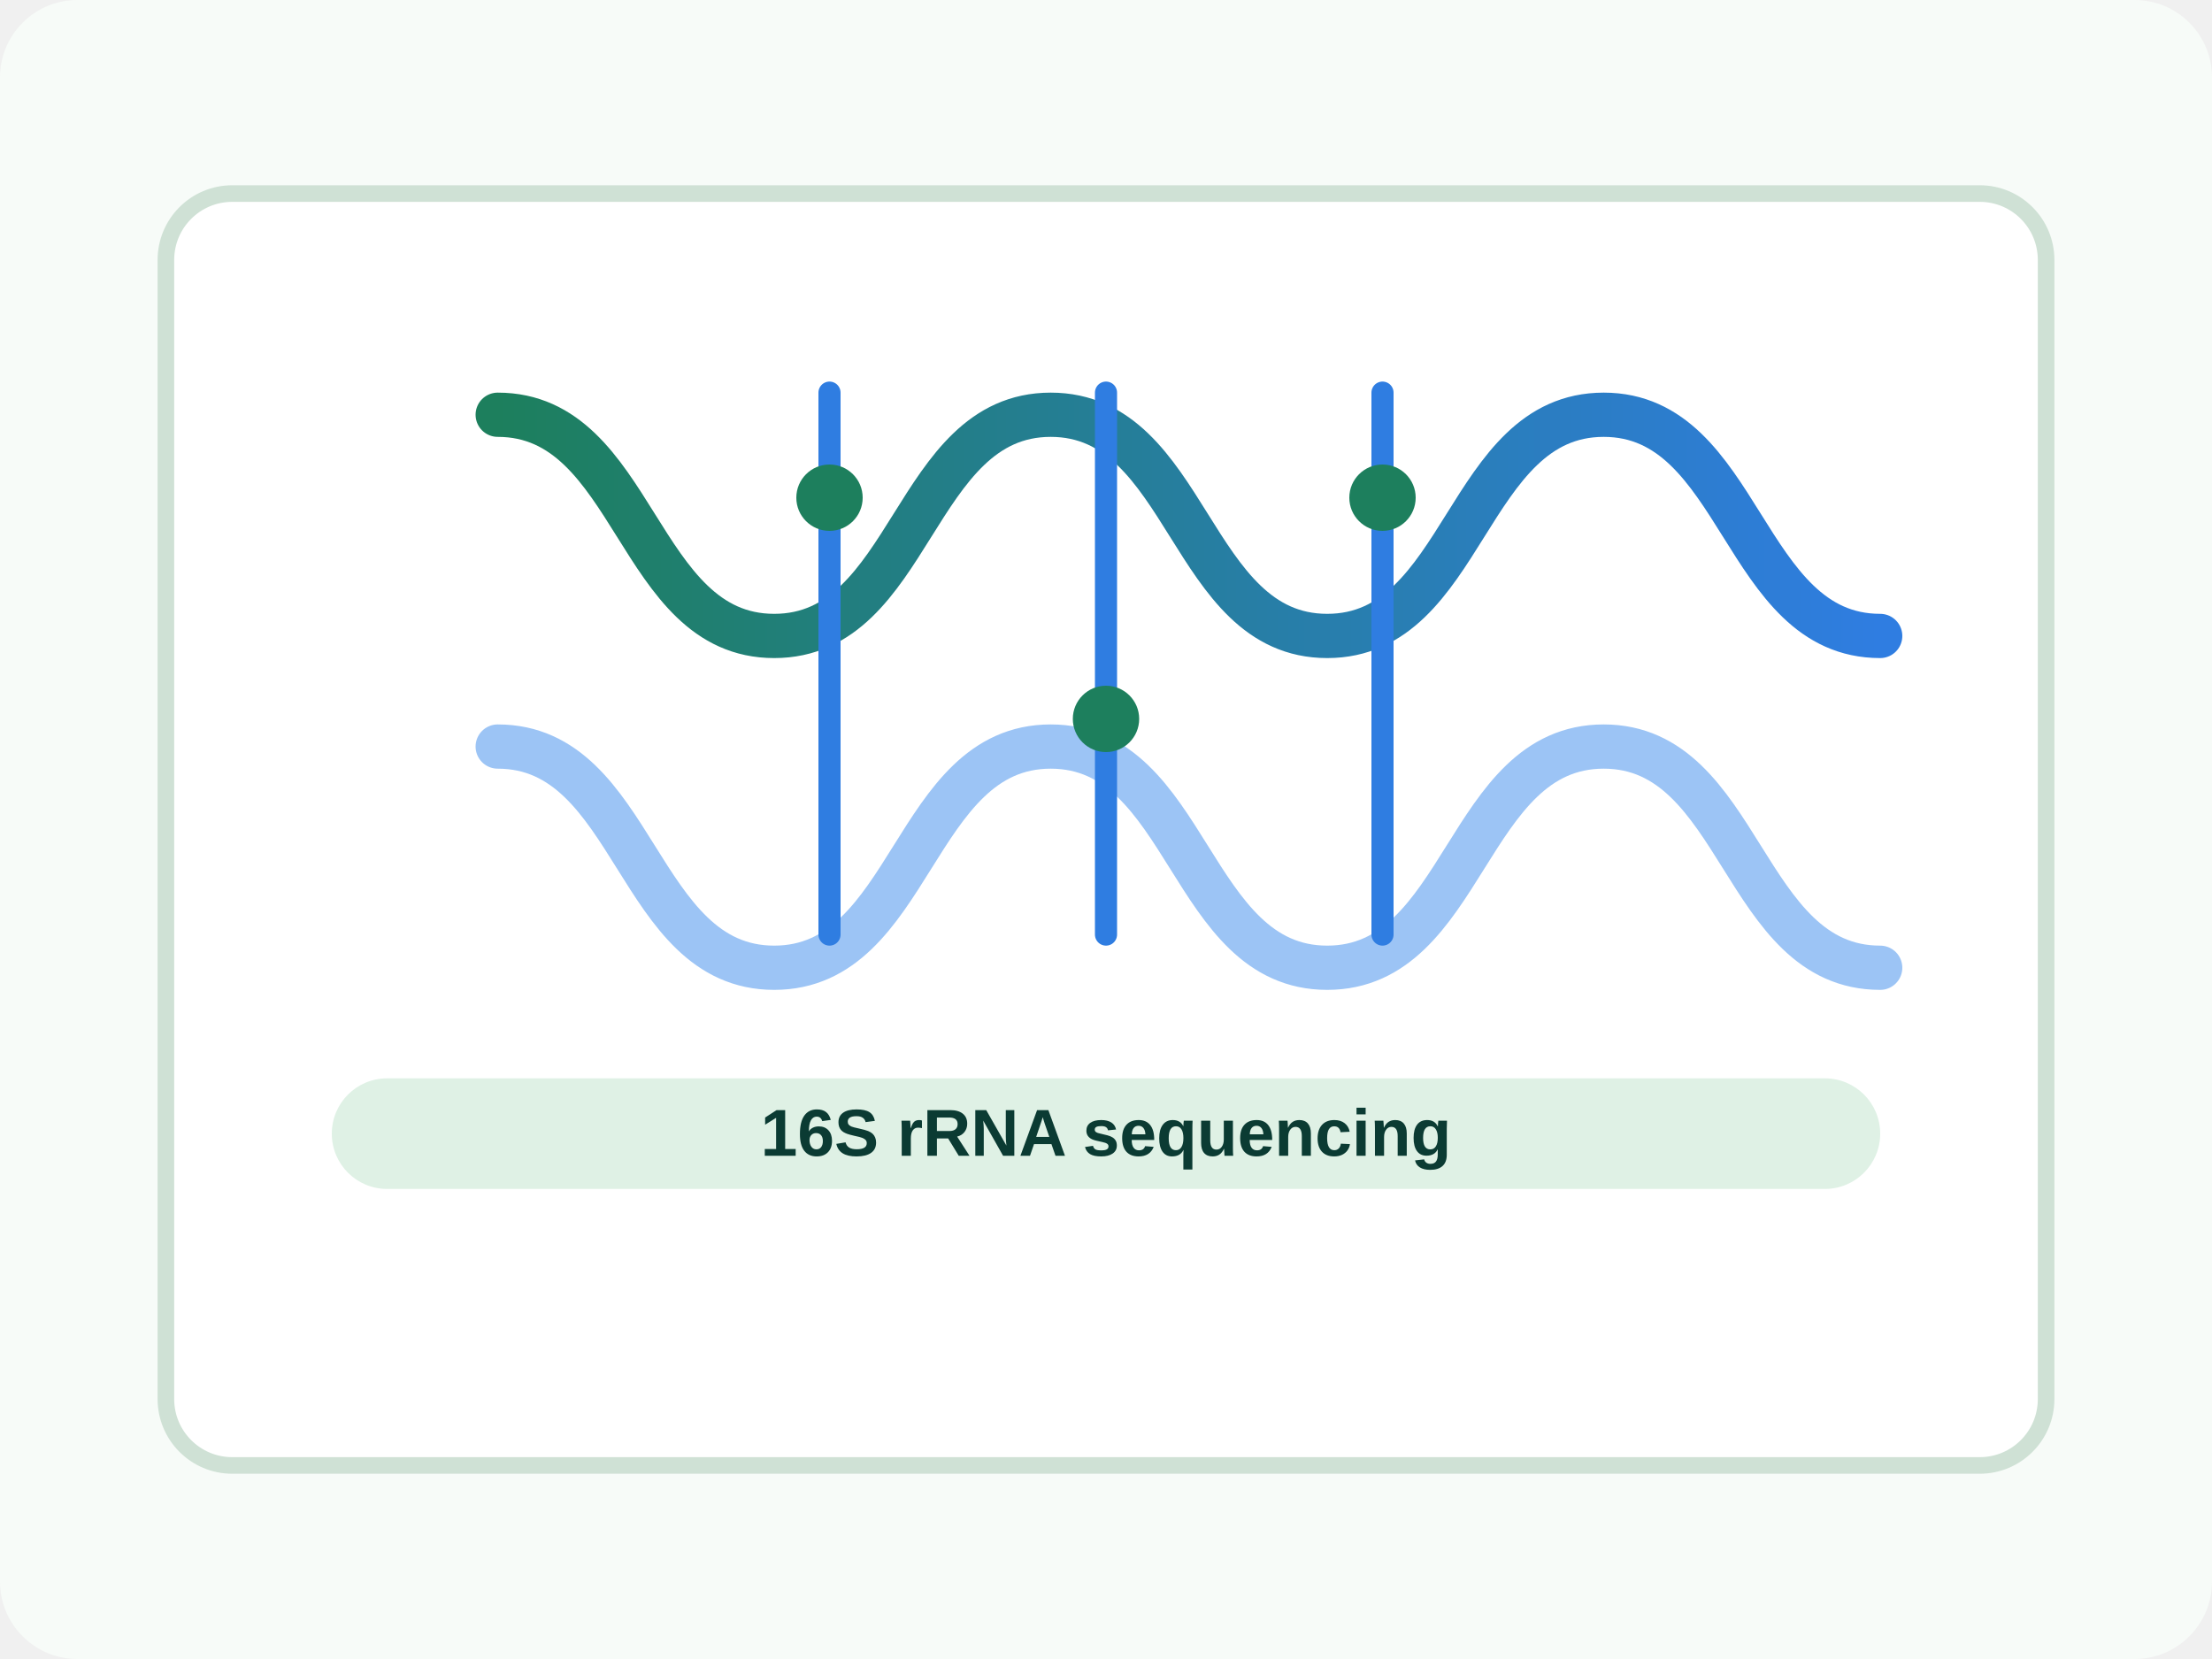
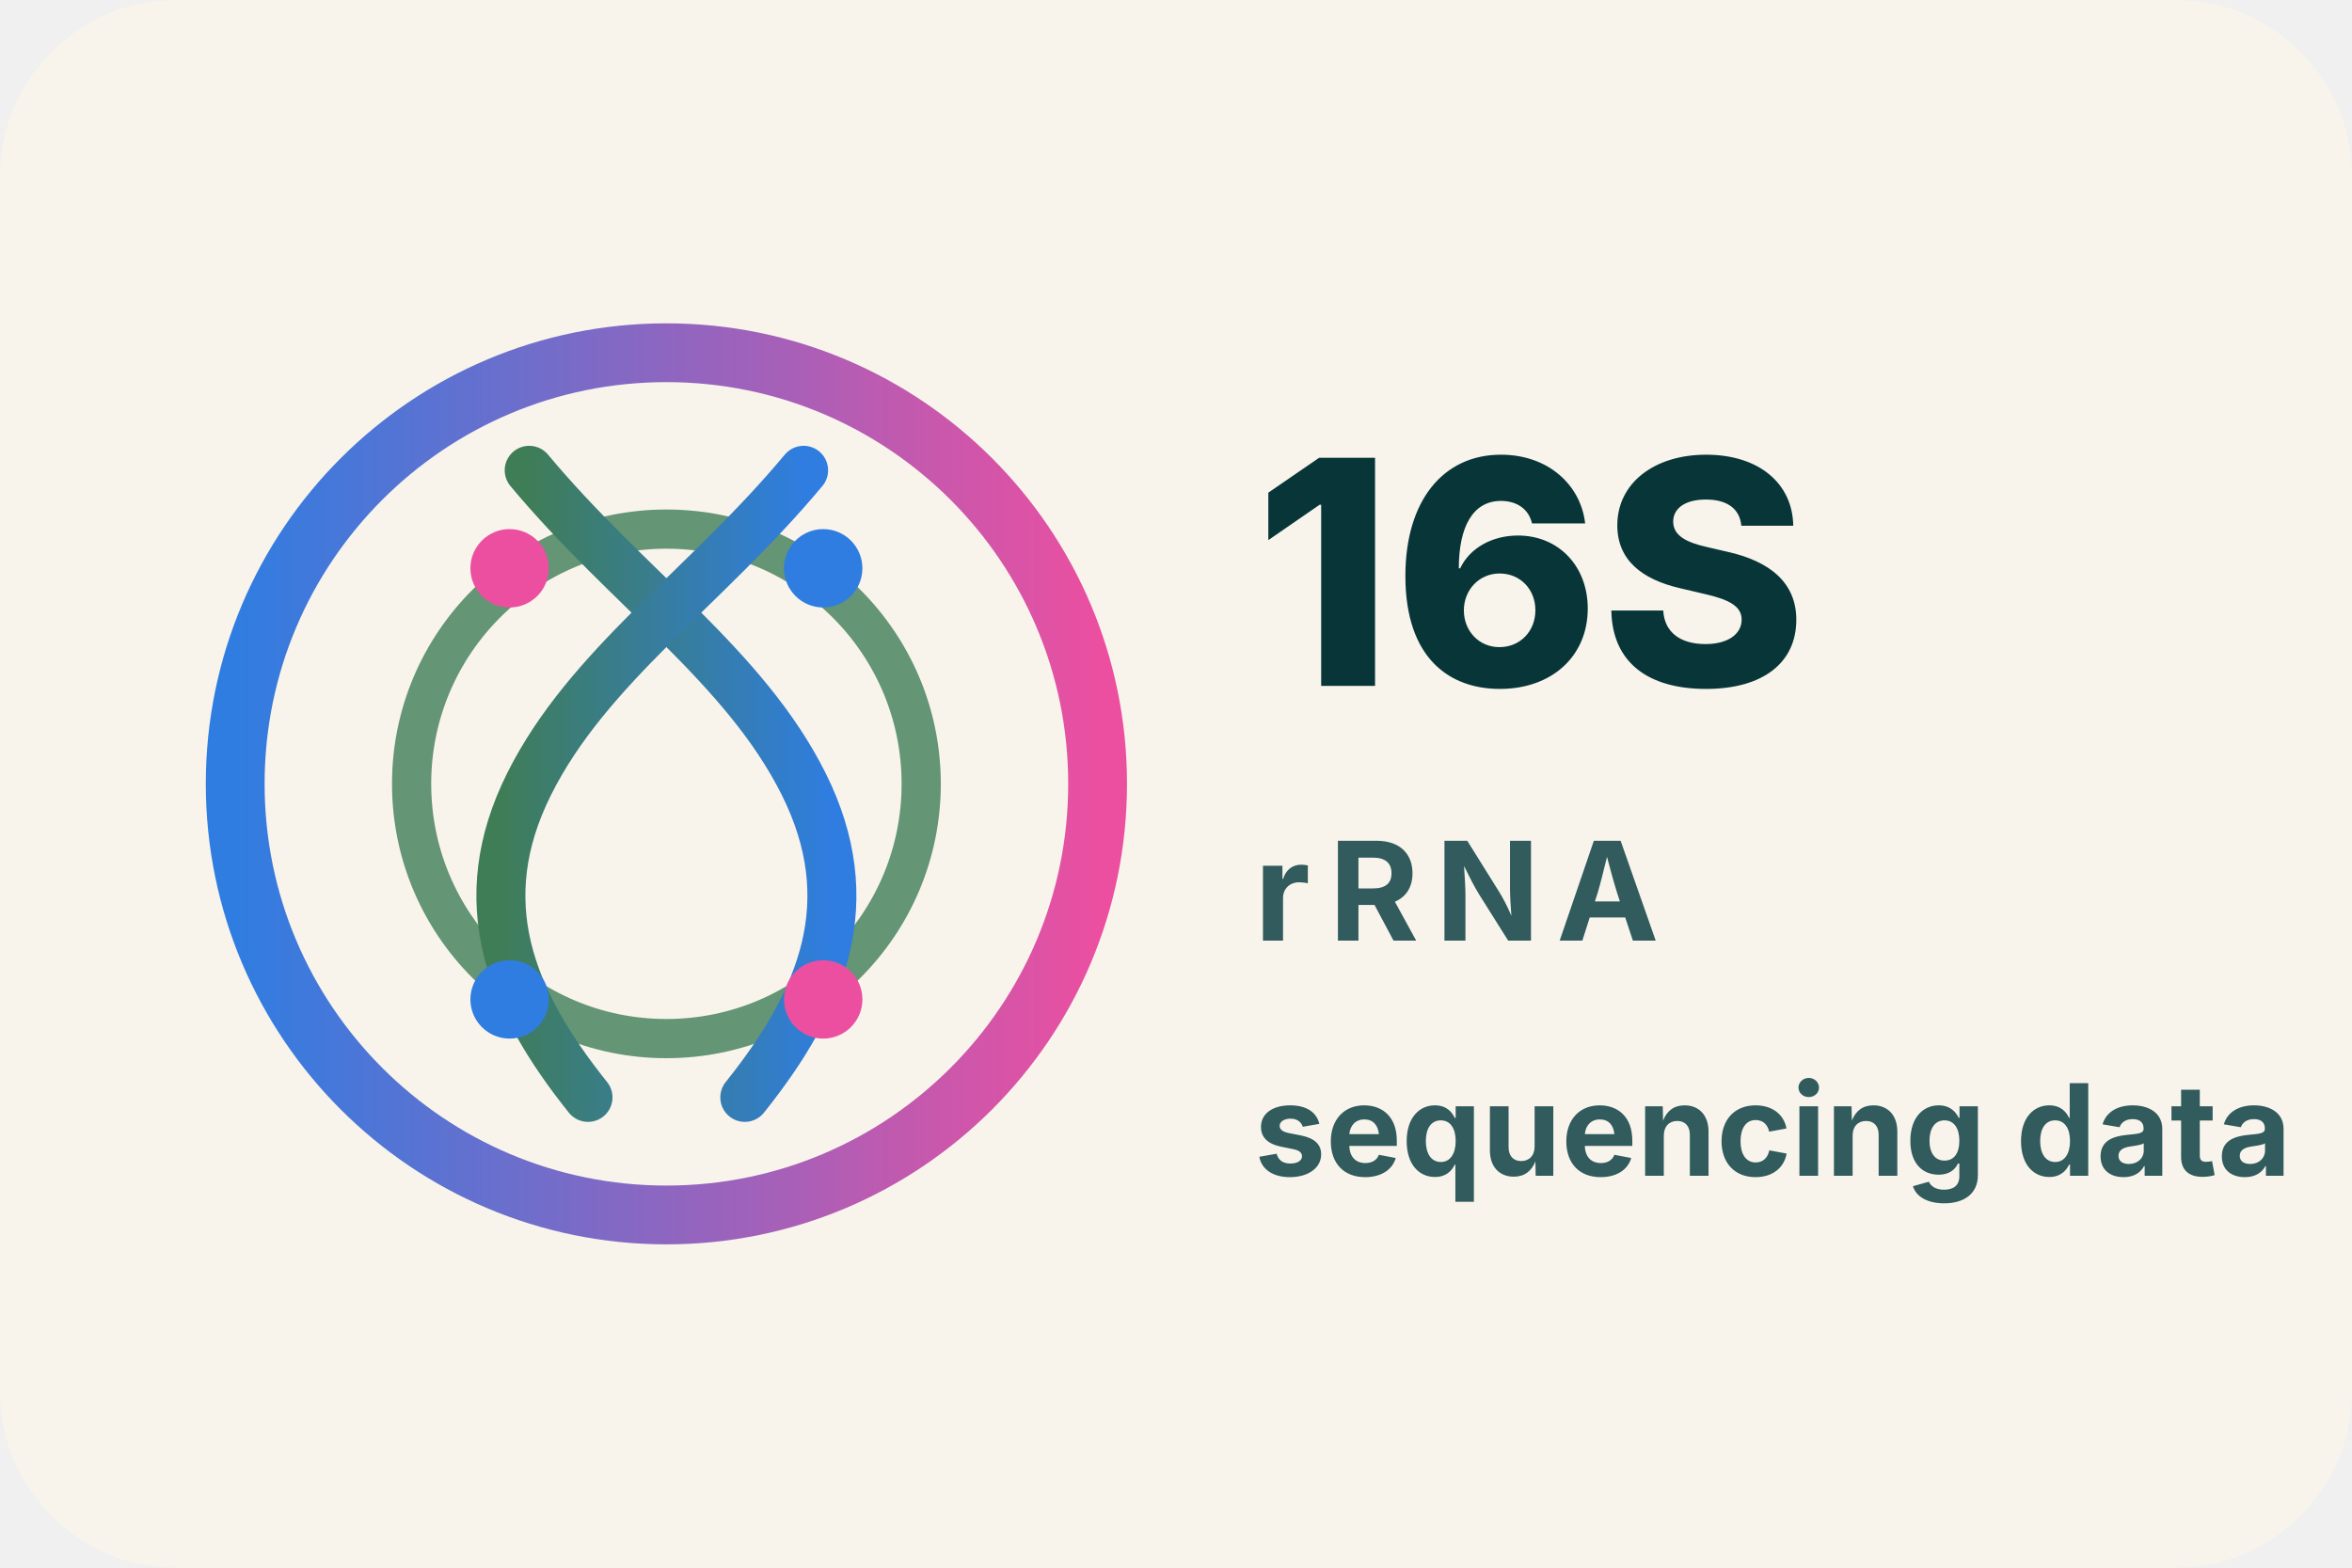
- <svg xmlns="http://www.w3.org/2000/svg" viewBox="0 0 800 600" role="img" aria-label="16S rRNA sequencing icon">
+ <svg xmlns="http://www.w3.org/2000/svg" viewBox="0 0 240 160" role="img" aria-label="16S rRNA sequencing">
  <defs>
    <linearGradient id="g" x1="0" x2="1">
-       <stop offset="0" stop-color="#1d7f5d" />
-       <stop offset="1" stop-color="#2f7de1" />
+       <stop offset="0" stop-color="#2F7DE1" />
+       <stop offset="1" stop-color="#EC4FA0" />
+     </linearGradient>
+     <linearGradient id="h" x1="0" x2="1">
+       <stop offset="0" stop-color="#3F7D57" />
+       <stop offset="1" stop-color="#2F7DE1" />
    </linearGradient>
  </defs>
-   <rect width="800" height="600" rx="28" fill="#f7fbf8" />
-   <rect x="60" y="70" width="680" height="460" rx="24" fill="#ffffff" stroke="#cfe1d5" stroke-width="6" />
-   <path d="M180 150c50 0 50 80 100 80s50-80 100-80 50 80 100 80 50-80 100-80 50 80 100 80" fill="none" stroke="url(#g)" stroke-width="16" stroke-linecap="round" />
-   <path d="M180 270c50 0 50 80 100 80s50-80 100-80 50 80 100 80 50-80 100-80 50 80 100 80" fill="none" stroke="#9cc4f5" stroke-width="16" stroke-linecap="round" />
-   <g stroke="#2f7de1" stroke-width="8" stroke-linecap="round">
-     <path d="M300 142v196" />
-     <path d="M400 142v196" />
-     <path d="M500 142v196" />
-   </g>
-   <g fill="#1d7f5d">
-     <circle cx="300" cy="180" r="12" />
-     <circle cx="400" cy="260" r="12" />
-     <circle cx="500" cy="180" r="12" />
-   </g>
-   <rect x="120" y="390" width="560" height="40" rx="20" fill="#dff1e5" />
-   <text x="400" y="418" text-anchor="middle" font-family="Arial, sans-serif" font-size="24" fill="#0b3b33" font-weight="700">16S rRNA sequencing</text>
+   <rect width="240" height="160" rx="18" fill="#f8f4ec" />
+   <circle cx="68" cy="80" r="44" fill="none" stroke="url(#g)" stroke-width="6" />
+   <circle cx="68" cy="80" r="26" fill="none" stroke="#3F7D57" stroke-width="4" opacity="0.8" />
+   <path d="M54 48c10 12 22 20 28 32s2 22-6 32" fill="none" stroke="url(#h)" stroke-width="5" stroke-linecap="round" />
+   <path d="M82 48c-10 12-22 20-28 32s-2 22 6 32" fill="none" stroke="url(#h)" stroke-width="5" stroke-linecap="round" />
+   <circle cx="52" cy="58" r="4" fill="#EC4FA0" />
+   <circle cx="84" cy="58" r="4" fill="#2F7DE1" />
+   <circle cx="52" cy="102" r="4" fill="#2F7DE1" />
+   <circle cx="84" cy="102" r="4" fill="#EC4FA0" />
+   <text x="128" y="70" fill="#083638" font-family="Inter, Arial, sans-serif" font-size="32" font-weight="800">16S</text>
+   <text x="128" y="96" fill="#315B5D" font-family="Inter, Arial, sans-serif" font-size="14" font-weight="700" letter-spacing="0.12em">rRNA</text>
+   <text x="128" y="120" fill="#315B5D" font-family="Inter, Arial, sans-serif" font-size="13" font-weight="700">sequencing data</text>
</svg>
